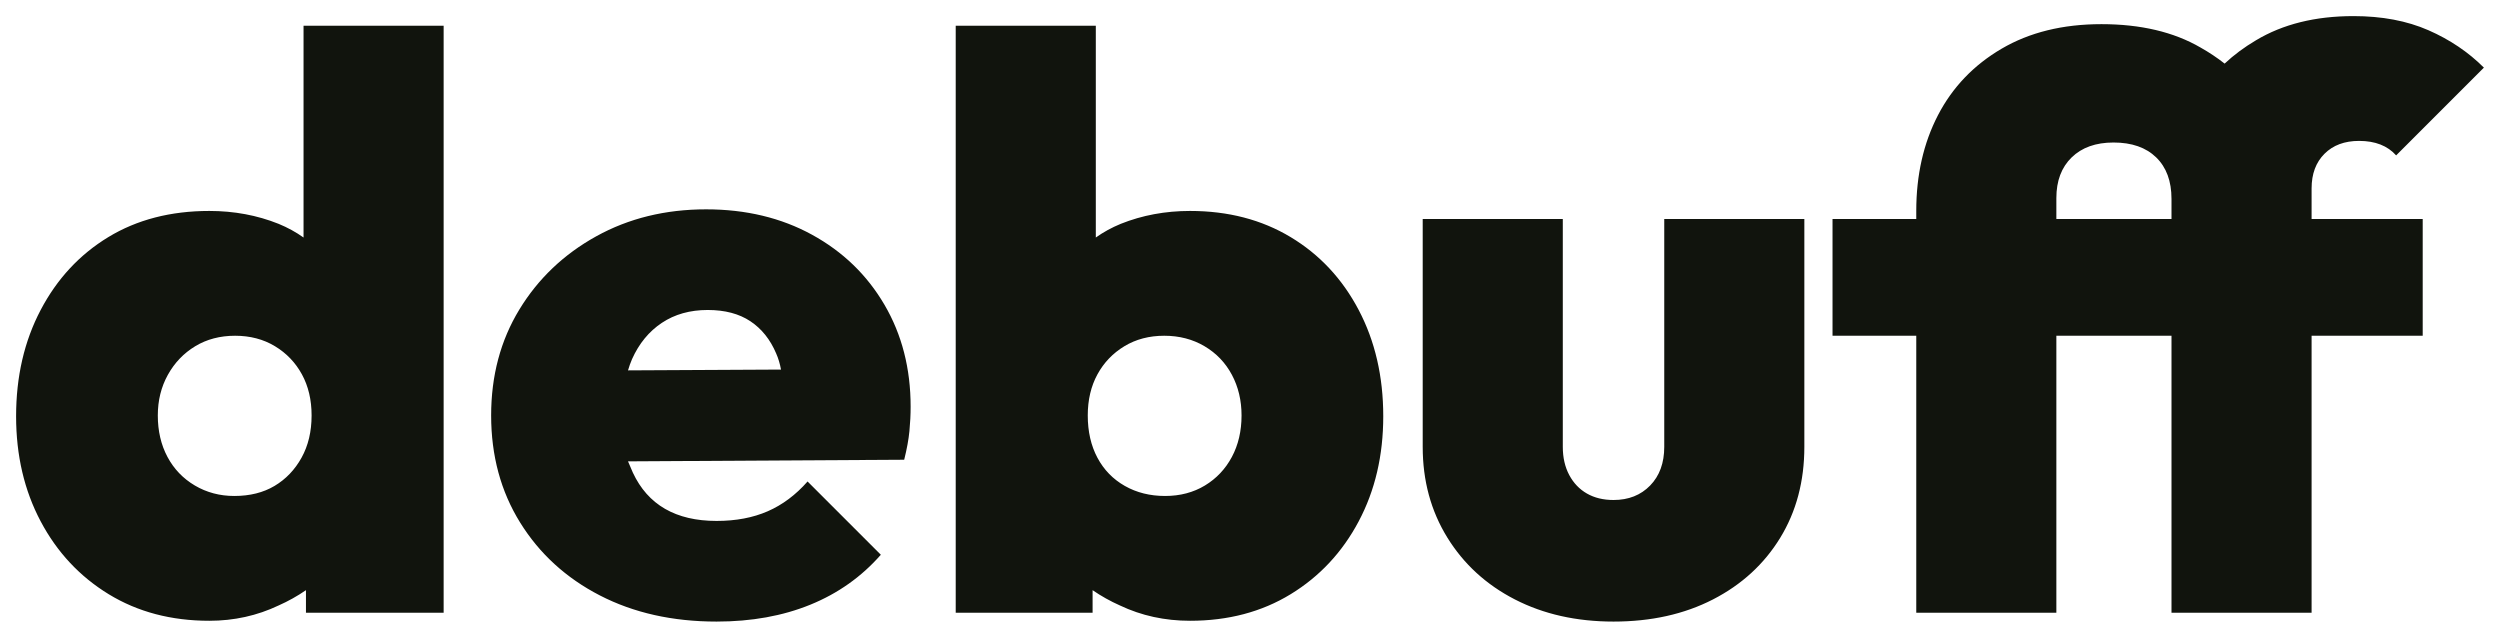
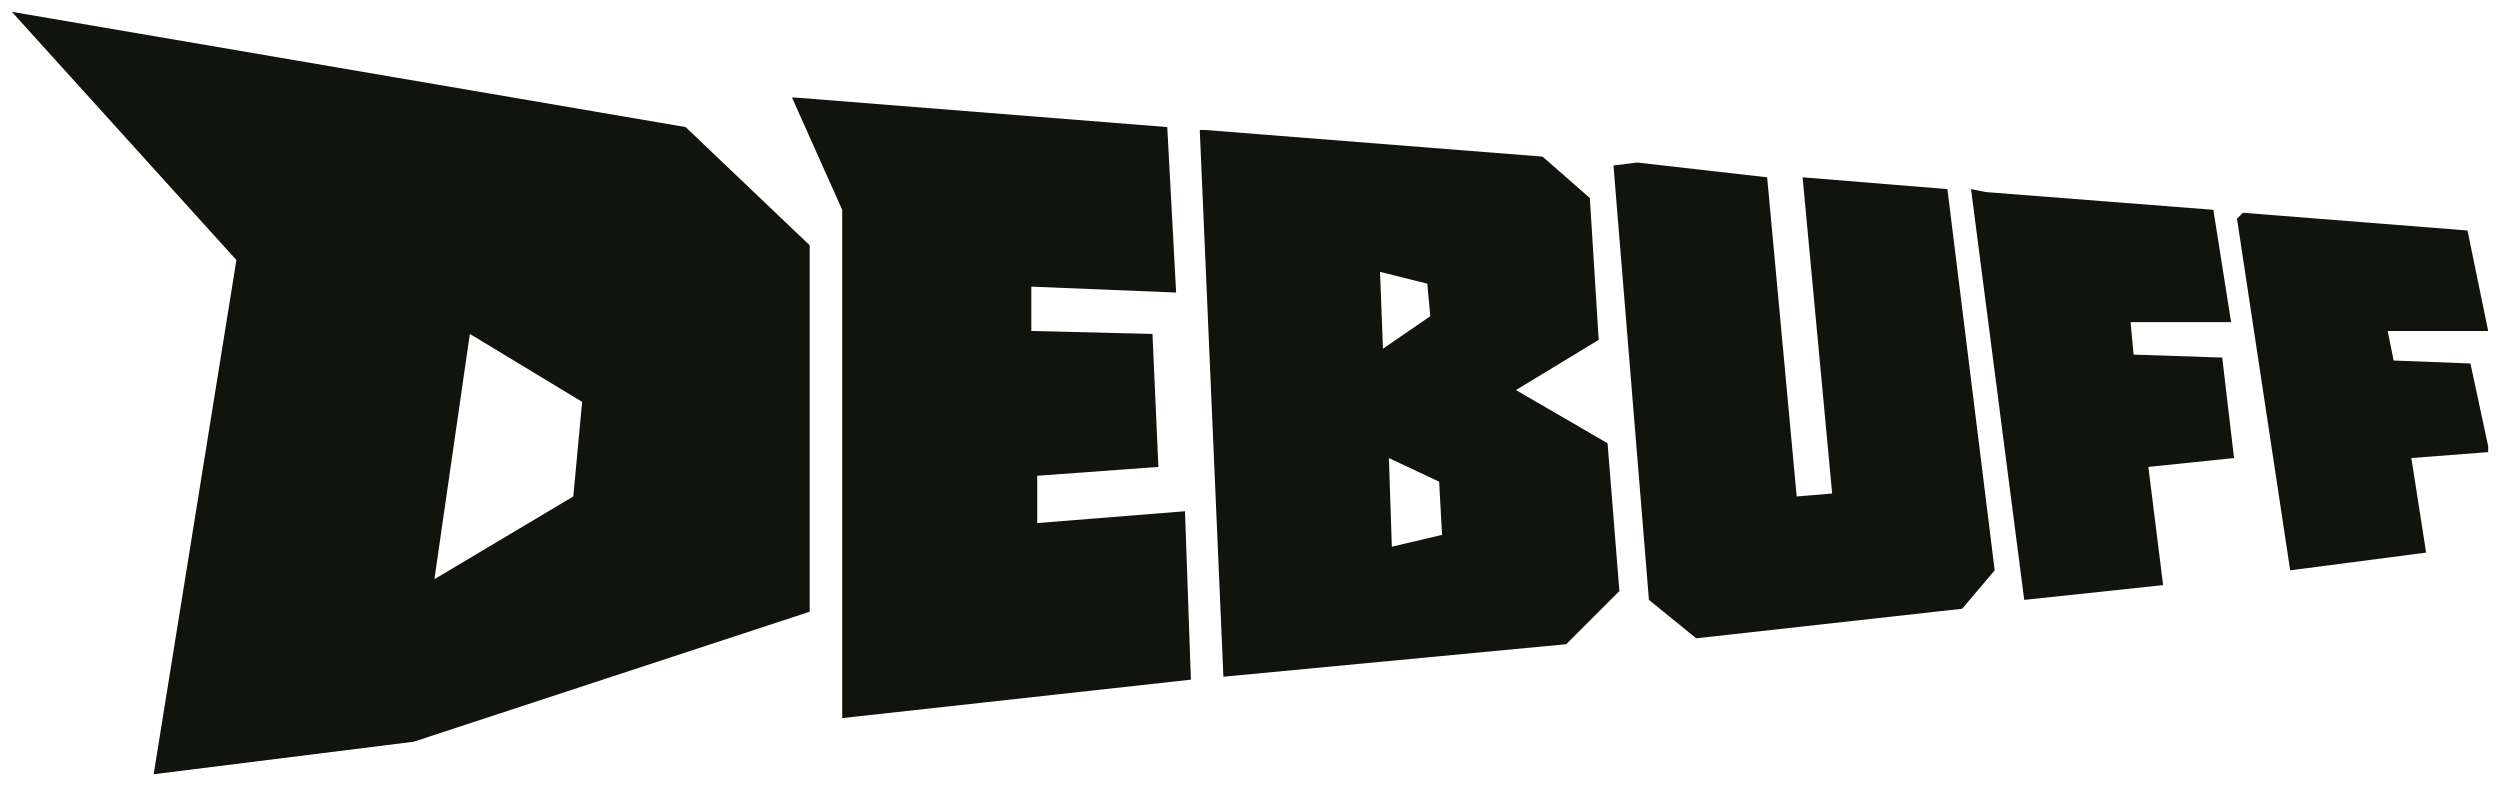
- <svg xmlns="http://www.w3.org/2000/svg" viewBox="0.2 -152.2 621.0 158.4" role="img" aria-label="debuff">
-   <path fill="#11140d" d="M52.2 2Q38 2 27.2 -4.6Q16.4 -11.2 10.3 -22.7Q4.2 -34.2 4.2 -48.8Q4.2 -63.6 10.3 -75.2Q16.4 -86.8 27.1 -93.3Q37.8 -99.8 52.2 -99.8Q61.4 -99.8 69.4 -96.6Q72.8 -95.2 75.6 -93.2L75.6 -145.8L110.4 -145.8L110.4 0L76.2 0L76.2 -5.6Q73 -3.4 69.4 -1.8Q61.4 2 52.2 2ZM58.4 -29Q64.2 -29 68.4 -31.5Q72.6 -34 75.1 -38.5Q77.6 -43 77.6 -49Q77.6 -54.8 75.2 -59.2Q72.8 -63.6 68.5 -66.2Q64.2 -68.8 58.6 -68.8Q53 -68.8 48.7 -66.2Q44.4 -63.6 41.9 -59.1Q39.4 -54.6 39.4 -49Q39.4 -43.2 41.8 -38.7Q44.2 -34.2 48.6 -31.6Q53 -29 58.4 -29Z M178.2 2.2Q161.8 2.2 149.2 -4.3Q136.6 -10.8 129.4 -22.4Q122.2 -34 122.2 -49Q122.2 -63.8 129.2 -75.3Q136.2 -86.8 148.3 -93.5Q160.4 -100.2 175.6 -100.2Q190.4 -100.2 201.9 -93.9Q213.4 -87.6 219.9 -76.5Q226.4 -65.4 226.4 -51.2Q226.4 -48.2 226.1 -45.1Q225.8 -42 224.8 -38L156.2 -37.6Q156.8 -36.2 157.4 -34.8Q160.2 -28.8 165.4 -25.8Q170.6 -22.8 178.2 -22.8Q185.4 -22.8 190.9 -25.2Q196.4 -27.6 200.8 -32.6L219 -14.4Q211.8 -6.2 201.5 -2Q191.2 2.2 178.2 2.2ZM156.2 -60.2L194.2 -60.4Q193.8 -62.6 193 -64.4Q190.8 -69.6 186.6 -72.4Q182.4 -75.2 176 -75.2Q169.4 -75.2 164.6 -72Q159.8 -68.8 157.2 -63Q156.6 -61.6 156.2 -60.2Z M295.8 2Q286.4 2 278.4 -1.8Q274.8 -3.4 271.6 -5.6L271.6 0L237.6 0L237.6 -145.8L272.4 -145.8L272.4 -93.2Q275.2 -95.2 278.6 -96.6Q286.6 -99.8 295.8 -99.8Q310 -99.8 320.8 -93.3Q331.6 -86.8 337.7 -75.2Q343.8 -63.6 343.8 -48.8Q343.8 -34.2 337.7 -22.7Q331.6 -11.2 320.8 -4.6Q310 2 295.8 2ZM289.6 -29Q295.2 -29 299.5 -31.6Q303.8 -34.2 306.2 -38.7Q308.6 -43.2 308.6 -49Q308.6 -54.6 306.2 -59.1Q303.8 -63.6 299.4 -66.2Q295 -68.8 289.4 -68.8Q283.8 -68.8 279.5 -66.2Q275.2 -63.6 272.8 -59.2Q270.4 -54.8 270.4 -49Q270.4 -43 272.8 -38.5Q275.2 -34 279.6 -31.5Q284 -29 289.6 -29Z M401 2.2Q387.2 2.2 376.5 -3.3Q365.8 -8.8 359.7 -18.7Q353.6 -28.6 353.6 -41.2L353.6 -97.8L388.4 -97.8L388.4 -41.2Q388.4 -37.2 390 -34.2Q391.6 -31.2 394.4 -29.6Q397.2 -28 401 -28Q406.6 -28 410.1 -31.6Q413.6 -35.2 413.6 -41.2L413.6 -97.8L448.4 -97.8L448.4 -41.2Q448.4 -28.4 442.4 -18.6Q436.4 -8.8 425.7 -3.3Q415 2.2 401 2.2Z M476.2 0L476.2 -68.8L455.4 -68.8L455.4 -97.8L476.2 -97.8L476.2 -99.8Q476.2 -113.2 481.6 -123.6Q487 -134 497.4 -140.1Q507.8 -146.2 522.2 -146.2Q536.8 -146.2 546.8 -140.4Q550 -138.6 552.8 -136.4Q556.2 -139.6 560.6 -142.2Q570.6 -148.2 584.8 -148.2Q595.4 -148.2 603.4 -144.7Q611.4 -141.2 617.2 -135.4L595.4 -113.6Q593.8 -115.4 591.5 -116.3Q589.2 -117.2 586.2 -117.2Q580.8 -117.2 577.6 -114Q574.4 -110.8 574.4 -105.4L574.4 -97.8L602 -97.8L602 -68.8L574.4 -68.8L574.4 0L539.6 0L539.6 -68.8L511 -68.8L511 0ZM511 -97.8L539.6 -97.8L539.6 -102.8Q539.6 -109.4 535.8 -113.1Q532 -116.8 525.2 -116.8Q518.6 -116.8 514.8 -113.1Q511 -109.4 511 -103Z" />
+ <svg xmlns="http://www.w3.org/2000/svg" viewBox="93.0 38.0 846.0 266.0" role="img" aria-label="DEBUFF">
+   <path fill="#11140d" fill-rule="evenodd" d="M97 42L173 126L145 300L233 289L367 245L367 121L325 81ZM362 71L361 71L378 109L378 281L496 268L494 211L444 215L444 199L485 196L483 151L442 150L442 135L491 137L488 81ZM501 82L499 82L507 267L623 256L641 238L637 188L606 170L634 153L631 105L615 91ZM647 93L639 94L651 241L667 254L757 244L768 231L752 102L703 98L713 205L701 206L691 98ZM765 103L760 102L778 241L825 236L820 196L849 193L845 159L815 158L814 147L848 147L842 109ZM852 110L850 112L868 231L914 225L909 193L935 191L935 189L929 161L903 160L901 150L935 150L928 116ZM560 130L561 156L577 145L576 134ZM252 151L240 234L287 206L290 174ZM563 193L564 223L581 219L580 201Z" />
</svg>
